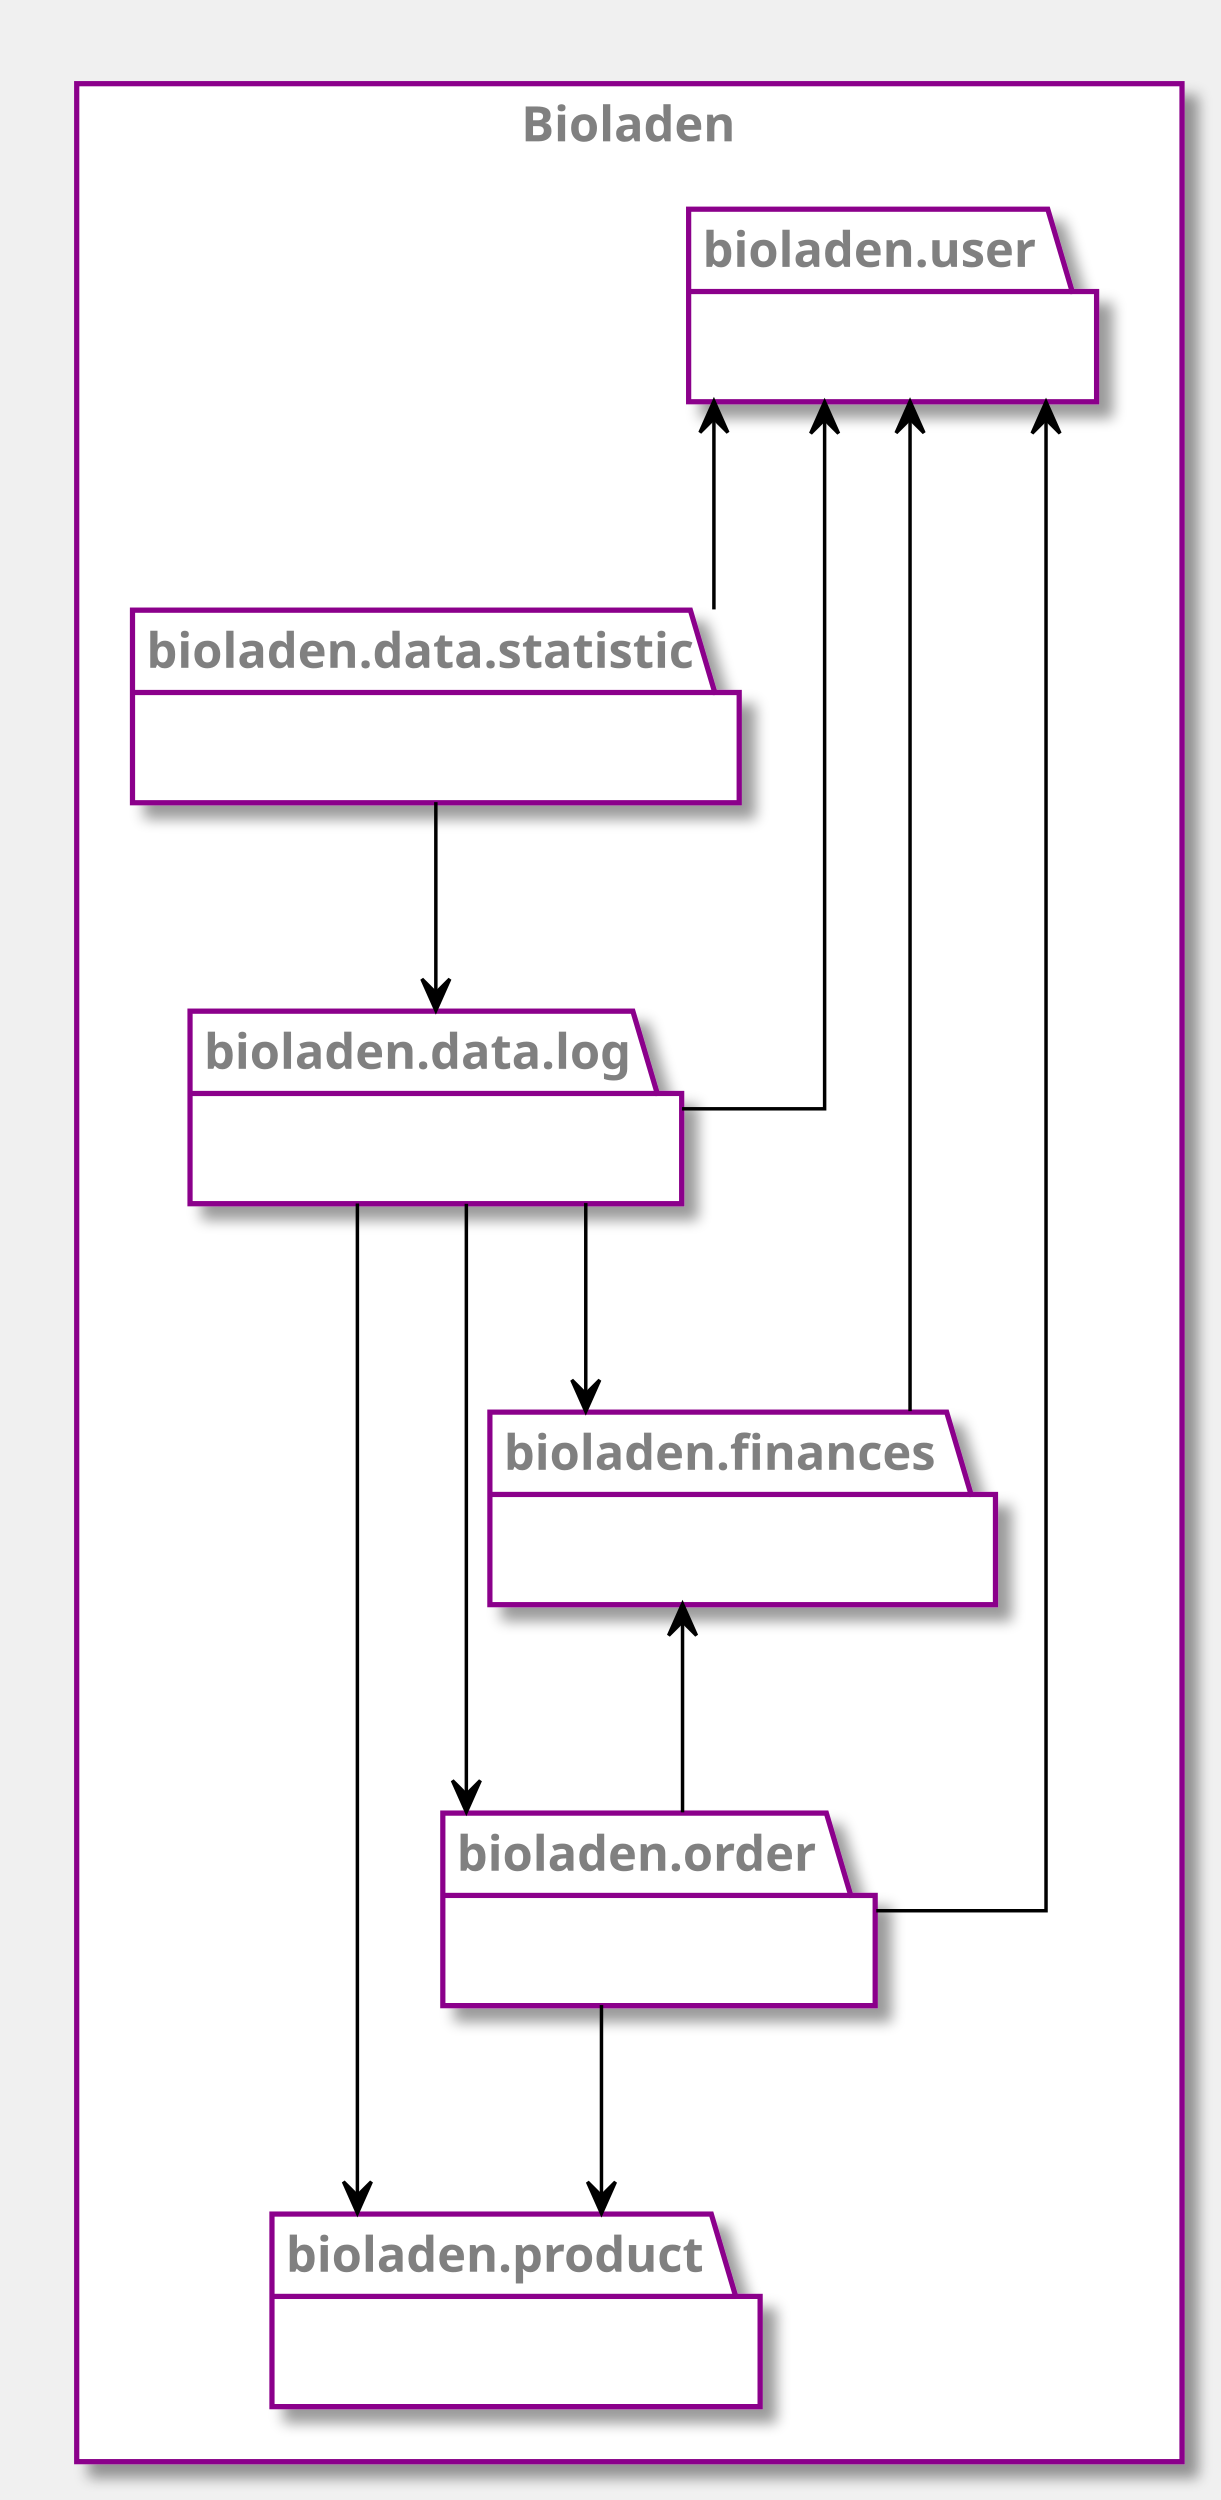
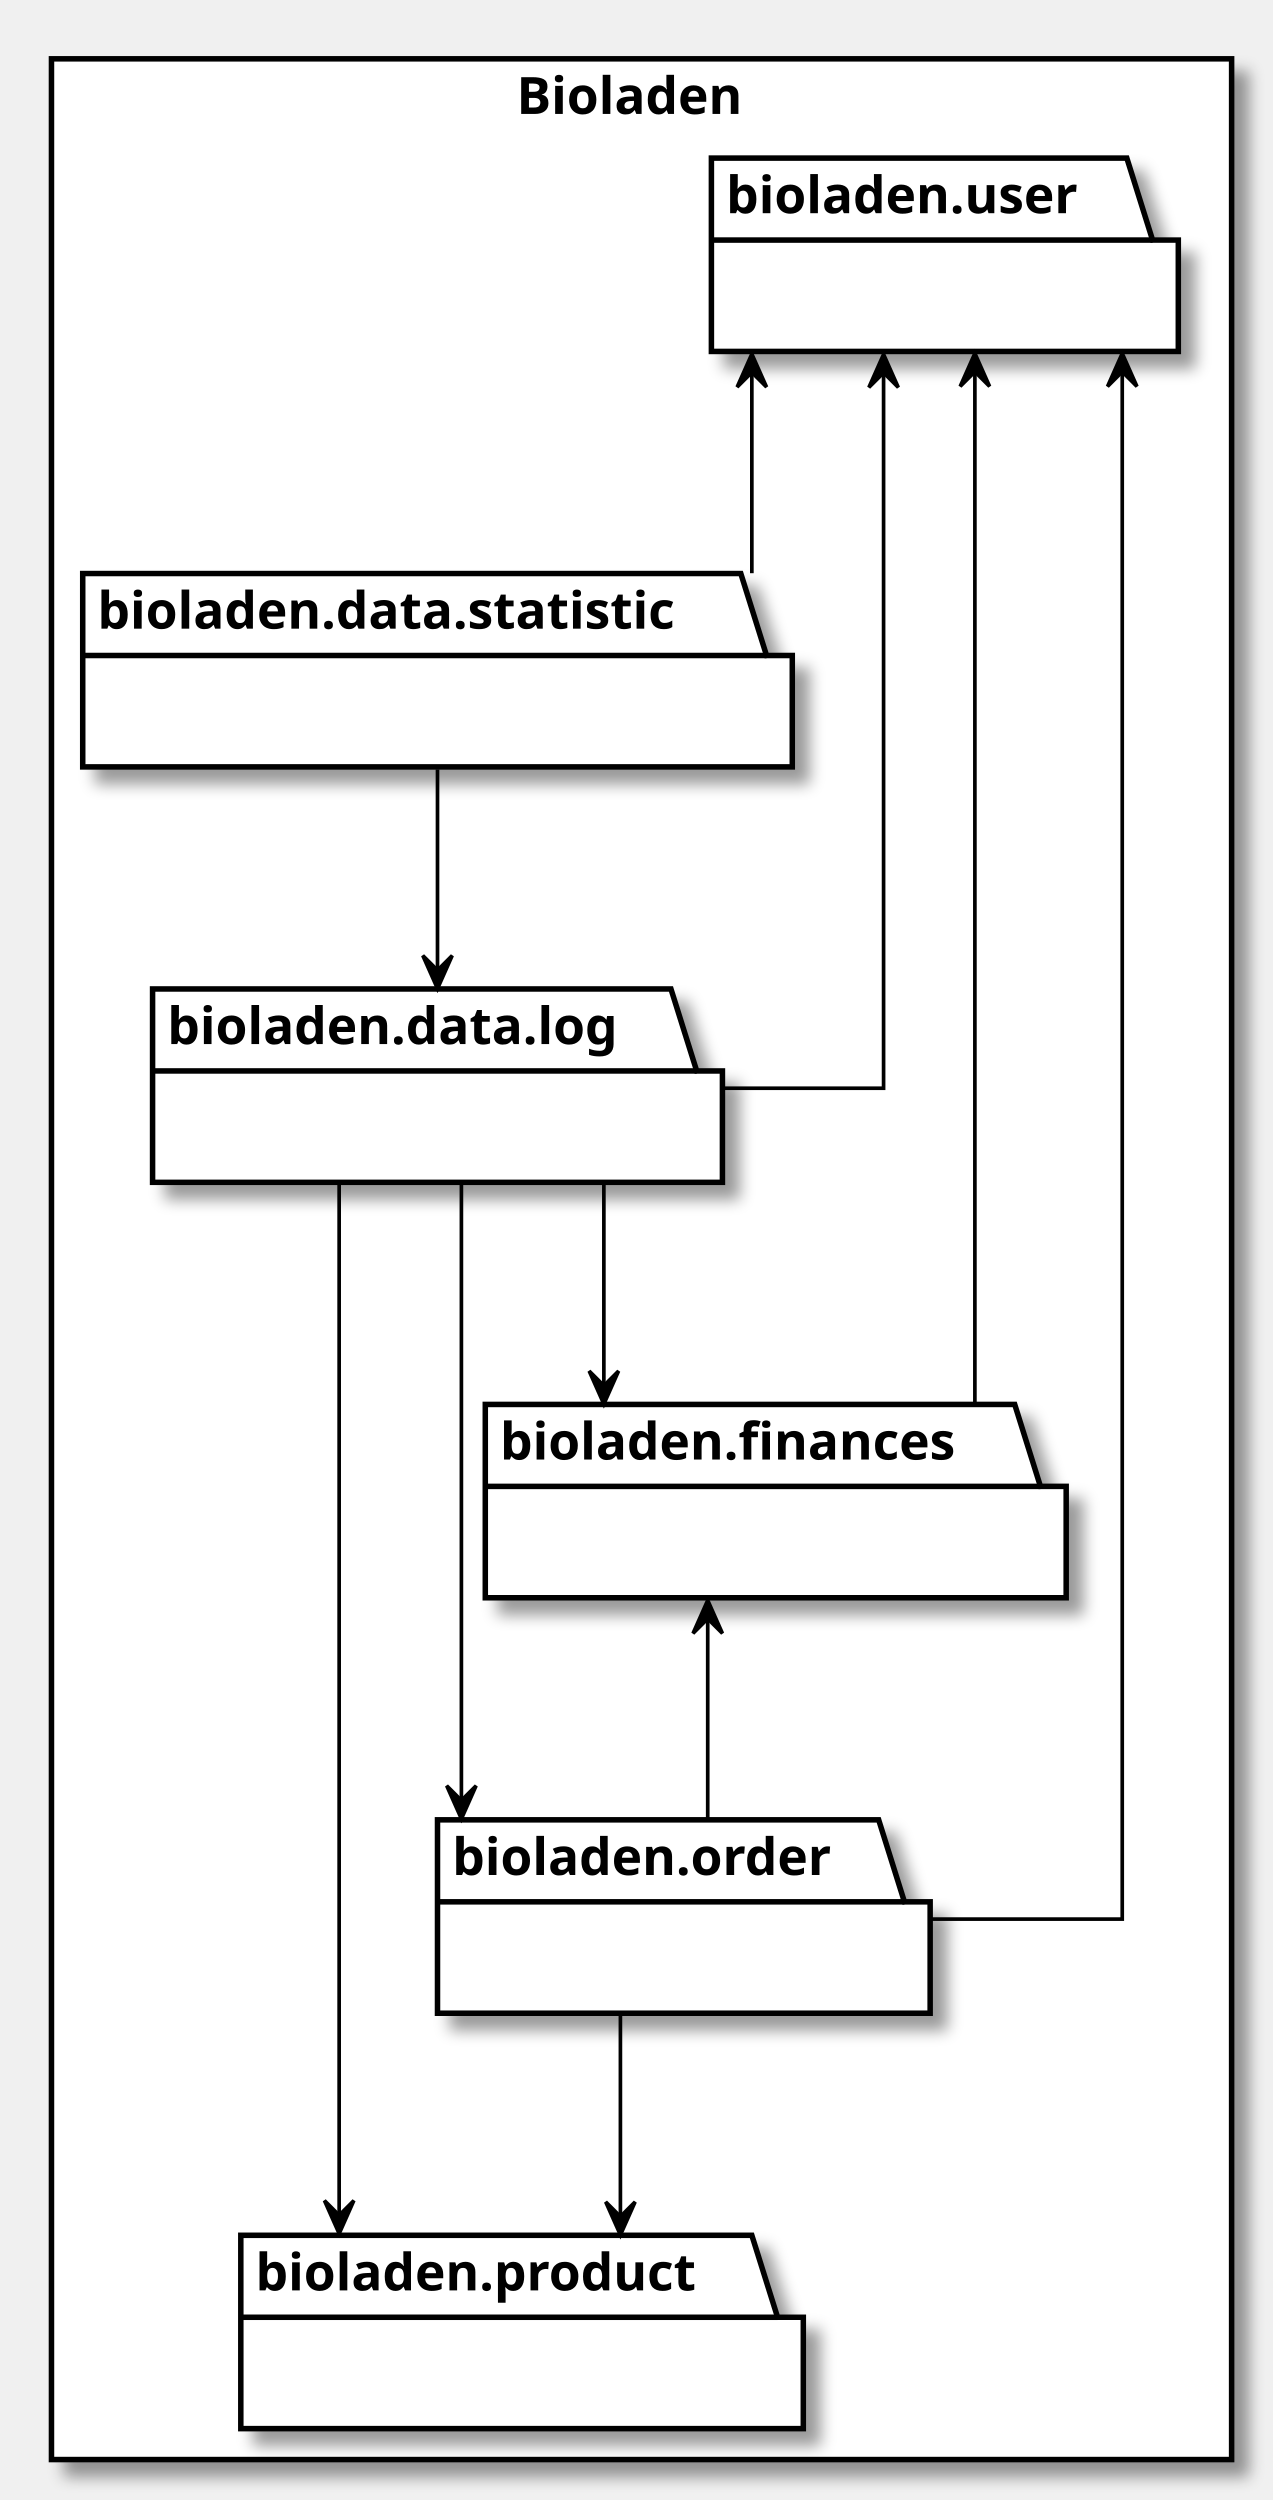
- <svg xmlns="http://www.w3.org/2000/svg" contentScriptType="application/ecmascript" contentStyleType="text/css" height="717px" preserveAspectRatio="none" style="width:350px;height:717px;" version="1.1" viewBox="0 0 350 717" width="350px" zoomAndPan="magnify">
+ <svg xmlns="http://www.w3.org/2000/svg" contentScriptType="application/ecmascript" contentStyleType="text/css" height="680px" preserveAspectRatio="none" style="width:346px;height:680px;" version="1.1" viewBox="0 0 346 680" width="346px" zoomAndPan="magnify">
  <defs>
-     <filter height="300%" id="f12liedv8sldjb" width="300%" x="-1" y="-1">
+     <filter height="300%" id="fl9bd31vatk9s" width="300%" x="-1" y="-1">
      <feGaussianBlur result="blurOut" stdDeviation="2.0" />
      <feColorMatrix in="blurOut" result="blurOut2" type="matrix" values="0 0 0 0 0 0 0 0 0 0 0 0 0 0 0 0 0 0 .4 0" />
      <feOffset dx="4.0" dy="4.0" in="blurOut2" result="blurOut3" />
      <feBlend in="SourceGraphic" in2="blurOut3" mode="normal" />
    </filter>
  </defs>
  <g>
-     <rect fill="#FFFFFF" filter="url(#f12liedv8sldjb)" height="682" style="stroke: #8B008B; stroke-width: 1.5;" width="317" x="22" y="24" />
-     <text fill="#808080" font-family="sans-serif" font-size="14" font-weight="bold" lengthAdjust="spacingAndGlyphs" textLength="62" x="149.5" y="40.533">Bioladen</text>
-     <polygon fill="#FFFFFF" filter="url(#f12liedv8sldjb)" points="197.5,60,300.5,60,307.5,83.609,314.5,83.609,314.5,115.219,197.5,115.219,197.5,60" style="stroke: #8B008B; stroke-width: 1.5;" />
-     <line style="stroke: #8B008B; stroke-width: 1.5;" x1="197.5" x2="307.5" y1="83.609" y2="83.609" />
-     <text fill="#808080" font-family="sans-serif" font-size="14" font-weight="bold" lengthAdjust="spacingAndGlyphs" textLength="97" x="201.5" y="76.533">bioladen.user</text>
-     <polygon fill="#FFFFFF" filter="url(#f12liedv8sldjb)" points="140.5,405,271.5,405,278.5,428.609,285.5,428.609,285.5,460.219,140.5,460.219,140.5,405" style="stroke: #8B008B; stroke-width: 1.5;" />
-     <line style="stroke: #8B008B; stroke-width: 1.5;" x1="140.5" x2="278.5" y1="428.609" y2="428.609" />
-     <text fill="#808080" font-family="sans-serif" font-size="14" font-weight="bold" lengthAdjust="spacingAndGlyphs" textLength="125" x="144.5" y="421.533">bioladen.finances</text>
-     <polygon fill="#FFFFFF" filter="url(#f12liedv8sldjb)" points="54.5,290,181.5,290,188.5,313.609,195.5,313.609,195.5,345.219,54.5,345.219,54.5,290" style="stroke: #8B008B; stroke-width: 1.5;" />
-     <line style="stroke: #8B008B; stroke-width: 1.5;" x1="54.5" x2="188.5" y1="313.609" y2="313.609" />
-     <text fill="#808080" font-family="sans-serif" font-size="14" font-weight="bold" lengthAdjust="spacingAndGlyphs" textLength="121" x="58.5" y="306.533">bioladen.data.log</text>
-     <polygon fill="#FFFFFF" filter="url(#f12liedv8sldjb)" points="38,175,198,175,205,198.609,212,198.609,212,230.219,38,230.219,38,175" style="stroke: #8B008B; stroke-width: 1.5;" />
-     <line style="stroke: #8B008B; stroke-width: 1.5;" x1="38" x2="205" y1="198.609" y2="198.609" />
-     <text fill="#808080" font-family="sans-serif" font-size="14" font-weight="bold" lengthAdjust="spacingAndGlyphs" textLength="154" x="42" y="191.533">bioladen.data.statistic</text>
-     <polygon fill="#FFFFFF" filter="url(#f12liedv8sldjb)" points="78,635,204,635,211,658.609,218,658.609,218,690.219,78,690.219,78,635" style="stroke: #8B008B; stroke-width: 1.5;" />
-     <line style="stroke: #8B008B; stroke-width: 1.5;" x1="78" x2="211" y1="658.609" y2="658.609" />
-     <text fill="#808080" font-family="sans-serif" font-size="14" font-weight="bold" lengthAdjust="spacingAndGlyphs" textLength="120" x="82" y="651.533">bioladen.product</text>
-     <polygon fill="#FFFFFF" filter="url(#f12liedv8sldjb)" points="127,520,237,520,244,543.609,251,543.609,251,575.219,127,575.219,127,520" style="stroke: #8B008B; stroke-width: 1.5;" />
-     <line style="stroke: #8B008B; stroke-width: 1.5;" x1="127" x2="244" y1="543.609" y2="543.609" />
-     <text fill="#808080" font-family="sans-serif" font-size="14" font-weight="bold" lengthAdjust="spacingAndGlyphs" textLength="104" x="131" y="536.533">bioladen.order</text>
-     <path d="M261,120.15 C261,120.15 261,404.719 261,404.719 " fill="none" id="bioladen.user-bioladen.finances" style="stroke: #000000; stroke-width: 1.0;" />
-     <polygon fill="#000000" points="261,115.15,257,124.15,261,120.15,265,124.15,261,115.15" style="stroke: #000000; stroke-width: 1.0;" />
-     <path d="M236.5,120.304 C236.5,120.304 236.5,318 236.5,318 C236.5,318 217.743,318 195.615,318 " fill="none" id="bioladen.user-bioladen.data.log" style="stroke: #000000; stroke-width: 1.0;" />
-     <polygon fill="#000000" points="236.5,115.304,232.5,124.304,236.5,120.304,240.5,124.304,236.5,115.304" style="stroke: #000000; stroke-width: 1.0;" />
-     <path d="M204.75,120.045 C204.75,120.045 204.75,174.781 204.75,174.781 " fill="none" id="bioladen.user-bioladen.data.statistic" style="stroke: #000000; stroke-width: 1.0;" />
-     <polygon fill="#000000" points="204.75,115.045,200.75,124.045,204.75,120.045,208.75,124.045,204.75,115.045" style="stroke: #000000; stroke-width: 1.0;" />
-     <path d="M300,120.269 C300,120.269 300,548 300,548 C300,548 276.616,548 251.314,548 " fill="none" id="bioladen.user-bioladen.order" style="stroke: #000000; stroke-width: 1.0;" />
-     <polygon fill="#000000" points="300,115.269,296,124.269,300,120.269,304,124.269,300,115.269" style="stroke: #000000; stroke-width: 1.0;" />
-     <path d="M195.75,465.045 C195.75,465.045 195.75,519.781 195.75,519.781 " fill="none" id="bioladen.finances-bioladen.order" style="stroke: #000000; stroke-width: 1.0;" />
-     <polygon fill="#000000" points="195.75,460.045,191.75,469.045,195.75,465.045,199.75,469.045,195.75,460.045" style="stroke: #000000; stroke-width: 1.0;" />
-     <path d="M125,230.045 C125,230.045 125,284.781 125,284.781 " fill="none" id="bioladen.data.statistic-bioladen.data.log" style="stroke: #000000; stroke-width: 1.0;" />
-     <polygon fill="#000000" points="125,289.781,129,280.781,125,284.781,121,280.781,125,289.781" style="stroke: #000000; stroke-width: 1.0;" />
-     <path d="M172.5,575.045 C172.5,575.045 172.5,629.781 172.5,629.781 " fill="none" id="bioladen.order-bioladen.product" style="stroke: #000000; stroke-width: 1.0;" />
-     <polygon fill="#000000" points="172.5,634.781,176.5,625.781,172.5,629.781,168.5,625.781,172.5,634.781" style="stroke: #000000; stroke-width: 1.0;" />
-     <path d="M133.75,345.243 C133.75,345.243 133.75,514.658 133.75,514.658 " fill="none" id="bioladen.data.log-bioladen.order" style="stroke: #000000; stroke-width: 1.0;" />
-     <polygon fill="#000000" points="133.75,519.658,137.75,510.658,133.75,514.658,129.75,510.658,133.75,519.658" style="stroke: #000000; stroke-width: 1.0;" />
-     <path d="M102.5,345.15 C102.5,345.15 102.5,629.719 102.5,629.719 " fill="none" id="bioladen.data.log-bioladen.product" style="stroke: #000000; stroke-width: 1.0;" />
-     <polygon fill="#000000" points="102.5,634.719,106.5,625.719,102.5,629.719,98.5,625.719,102.5,634.719" style="stroke: #000000; stroke-width: 1.0;" />
-     <path d="M168,345.045 C168,345.045 168,399.781 168,399.781 " fill="none" id="bioladen.data.log-bioladen.finances" style="stroke: #000000; stroke-width: 1.0;" />
-     <polygon fill="#000000" points="168,404.781,172,395.781,168,399.781,164,395.781,168,404.781" style="stroke: #000000; stroke-width: 1.0;" />
+     <rect fill="#FFFFFF" filter="url(#fl9bd31vatk9s)" height="653" style="stroke: #000000; stroke-width: 1.5;" width="321" x="14" y="16" />
+     <text fill="#000000" font-family="sans-serif" font-size="14" font-weight="bold" lengthAdjust="spacingAndGlyphs" textLength="68" x="140.5" y="30.995">Bioladen</text>
+     <polygon fill="#FFFFFF" filter="url(#fl9bd31vatk9s)" points="193.5,43,306.5,43,313.5,65.297,320.5,65.297,320.5,95.594,193.5,95.594,193.5,43" style="stroke: #000000; stroke-width: 1.5;" />
+     <line style="stroke: #000000; stroke-width: 1.5;" x1="193.5" x2="313.5" y1="65.297" y2="65.297" />
+     <text fill="#000000" font-family="sans-serif" font-size="14" font-weight="bold" lengthAdjust="spacingAndGlyphs" textLength="107" x="197.5" y="57.995">bioladen.user</text>
+     <polygon fill="#FFFFFF" filter="url(#fl9bd31vatk9s)" points="132,382,276,382,283,404.297,290,404.297,290,434.594,132,434.594,132,382" style="stroke: #000000; stroke-width: 1.5;" />
+     <line style="stroke: #000000; stroke-width: 1.5;" x1="132" x2="283" y1="404.297" y2="404.297" />
+     <text fill="#000000" font-family="sans-serif" font-size="14" font-weight="bold" lengthAdjust="spacingAndGlyphs" textLength="138" x="136" y="396.995">bioladen.finances</text>
+     <polygon fill="#FFFFFF" filter="url(#fl9bd31vatk9s)" points="41.5,269,182.5,269,189.5,291.297,196.5,291.297,196.5,321.594,41.5,321.594,41.5,269" style="stroke: #000000; stroke-width: 1.5;" />
+     <line style="stroke: #000000; stroke-width: 1.5;" x1="41.5" x2="189.5" y1="291.297" y2="291.297" />
+     <text fill="#000000" font-family="sans-serif" font-size="14" font-weight="bold" lengthAdjust="spacingAndGlyphs" textLength="135" x="45.5" y="283.995">bioladen.data.log</text>
+     <polygon fill="#FFFFFF" filter="url(#fl9bd31vatk9s)" points="22.5,156,201.5,156,208.5,178.297,215.5,178.297,215.5,208.594,22.5,208.594,22.5,156" style="stroke: #000000; stroke-width: 1.5;" />
+     <line style="stroke: #000000; stroke-width: 1.5;" x1="22.5" x2="208.5" y1="178.297" y2="178.297" />
+     <text fill="#000000" font-family="sans-serif" font-size="14" font-weight="bold" lengthAdjust="spacingAndGlyphs" textLength="173" x="26.5" y="170.995">bioladen.data.statistic</text>
+     <polygon fill="#FFFFFF" filter="url(#fl9bd31vatk9s)" points="65.5,608,204.5,608,211.5,630.297,218.5,630.297,218.5,660.594,65.5,660.594,65.5,608" style="stroke: #000000; stroke-width: 1.5;" />
+     <line style="stroke: #000000; stroke-width: 1.5;" x1="65.5" x2="211.5" y1="630.297" y2="630.297" />
+     <text fill="#000000" font-family="sans-serif" font-size="14" font-weight="bold" lengthAdjust="spacingAndGlyphs" textLength="133" x="69.5" y="622.995">bioladen.product</text>
+     <polygon fill="#FFFFFF" filter="url(#fl9bd31vatk9s)" points="119,495,239,495,246,517.297,253,517.297,253,547.594,119,547.594,119,495" style="stroke: #000000; stroke-width: 1.5;" />
+     <line style="stroke: #000000; stroke-width: 1.5;" x1="119" x2="246" y1="517.297" y2="517.297" />
+     <text fill="#000000" font-family="sans-serif" font-size="14" font-weight="bold" lengthAdjust="spacingAndGlyphs" textLength="114" x="123" y="509.995">bioladen.order</text>
+     <path d="M265.167,101.101 C265.167,101.101 265.167,381.554 265.167,381.554 " fill="none" id="bioladen.user-bioladen.finances" style="stroke: #000000; stroke-width: 1.0;" />
+     <polygon fill="#000000" points="265.167,96.101,261.167,105.101,265.167,101.101,269.167,105.101,265.167,96.101" style="stroke: #000000; stroke-width: 1.0;" />
+     <path d="M240.333,101.372 C240.333,101.372 240.333,296 240.333,296 C240.333,296 220.309,296 196.529,296 " fill="none" id="bioladen.user-bioladen.data.log" style="stroke: #000000; stroke-width: 1.0;" />
+     <polygon fill="#000000" points="240.333,96.372,236.333,105.372,240.333,101.372,244.333,105.372,240.333,96.372" style="stroke: #000000; stroke-width: 1.0;" />
+     <path d="M204.5,101.279 C204.5,101.279 204.5,155.913 204.5,155.913 " fill="none" id="bioladen.user-bioladen.data.statistic" style="stroke: #000000; stroke-width: 1.0;" />
+     <polygon fill="#000000" points="204.5,96.279,200.5,105.279,204.5,101.279,208.5,105.279,204.5,96.279" style="stroke: #000000; stroke-width: 1.0;" />
+     <path d="M305.25,101.117 C305.25,101.117 305.25,522 305.25,522 C305.25,522 280.341,522 253.292,522 " fill="none" id="bioladen.user-bioladen.order" style="stroke: #000000; stroke-width: 1.0;" />
+     <polygon fill="#000000" points="305.25,96.117,301.25,105.117,305.25,101.117,309.25,105.117,305.25,96.117" style="stroke: #000000; stroke-width: 1.0;" />
+     <path d="M192.5,440.279 C192.5,440.279 192.5,494.913 192.5,494.913 " fill="none" id="bioladen.finances-bioladen.order" style="stroke: #000000; stroke-width: 1.0;" />
+     <polygon fill="#000000" points="192.5,435.279,188.5,444.279,192.5,440.279,196.5,444.279,192.5,435.279" style="stroke: #000000; stroke-width: 1.0;" />
+     <path d="M119,209.279 C119,209.279 119,263.913 119,263.913 " fill="none" id="bioladen.data.statistic-bioladen.data.log" style="stroke: #000000; stroke-width: 1.0;" />
+     <polygon fill="#000000" points="119,268.913,123,259.913,119,263.913,115,259.913,119,268.913" style="stroke: #000000; stroke-width: 1.0;" />
+     <path d="M168.75,548.279 C168.75,548.279 168.75,602.913 168.75,602.913 " fill="none" id="bioladen.order-bioladen.product" style="stroke: #000000; stroke-width: 1.0;" />
+     <polygon fill="#000000" points="168.75,607.913,172.75,598.913,168.75,602.913,164.75,598.913,168.75,607.913" style="stroke: #000000; stroke-width: 1.0;" />
+     <path d="M125.5,322.313 C125.5,322.313 125.5,489.722 125.5,489.722 " fill="none" id="bioladen.data.log-bioladen.order" style="stroke: #000000; stroke-width: 1.0;" />
+     <polygon fill="#000000" points="125.5,494.722,129.5,485.722,125.5,489.722,121.5,485.722,125.5,494.722" style="stroke: #000000; stroke-width: 1.0;" />
+     <path d="M92.25,322.101 C92.25,322.101 92.25,602.554 92.25,602.554 " fill="none" id="bioladen.data.log-bioladen.product" style="stroke: #000000; stroke-width: 1.0;" />
+     <polygon fill="#000000" points="92.25,607.554,96.25,598.554,92.25,602.554,88.25,598.554,92.25,607.554" style="stroke: #000000; stroke-width: 1.0;" />
+     <path d="M164.25,322.279 C164.25,322.279 164.25,376.913 164.25,376.913 " fill="none" id="bioladen.data.log-bioladen.finances" style="stroke: #000000; stroke-width: 1.0;" />
+     <polygon fill="#000000" points="164.25,381.913,168.25,372.913,164.25,376.913,160.25,372.913,164.25,381.913" style="stroke: #000000; stroke-width: 1.0;" />
  </g>
</svg>
